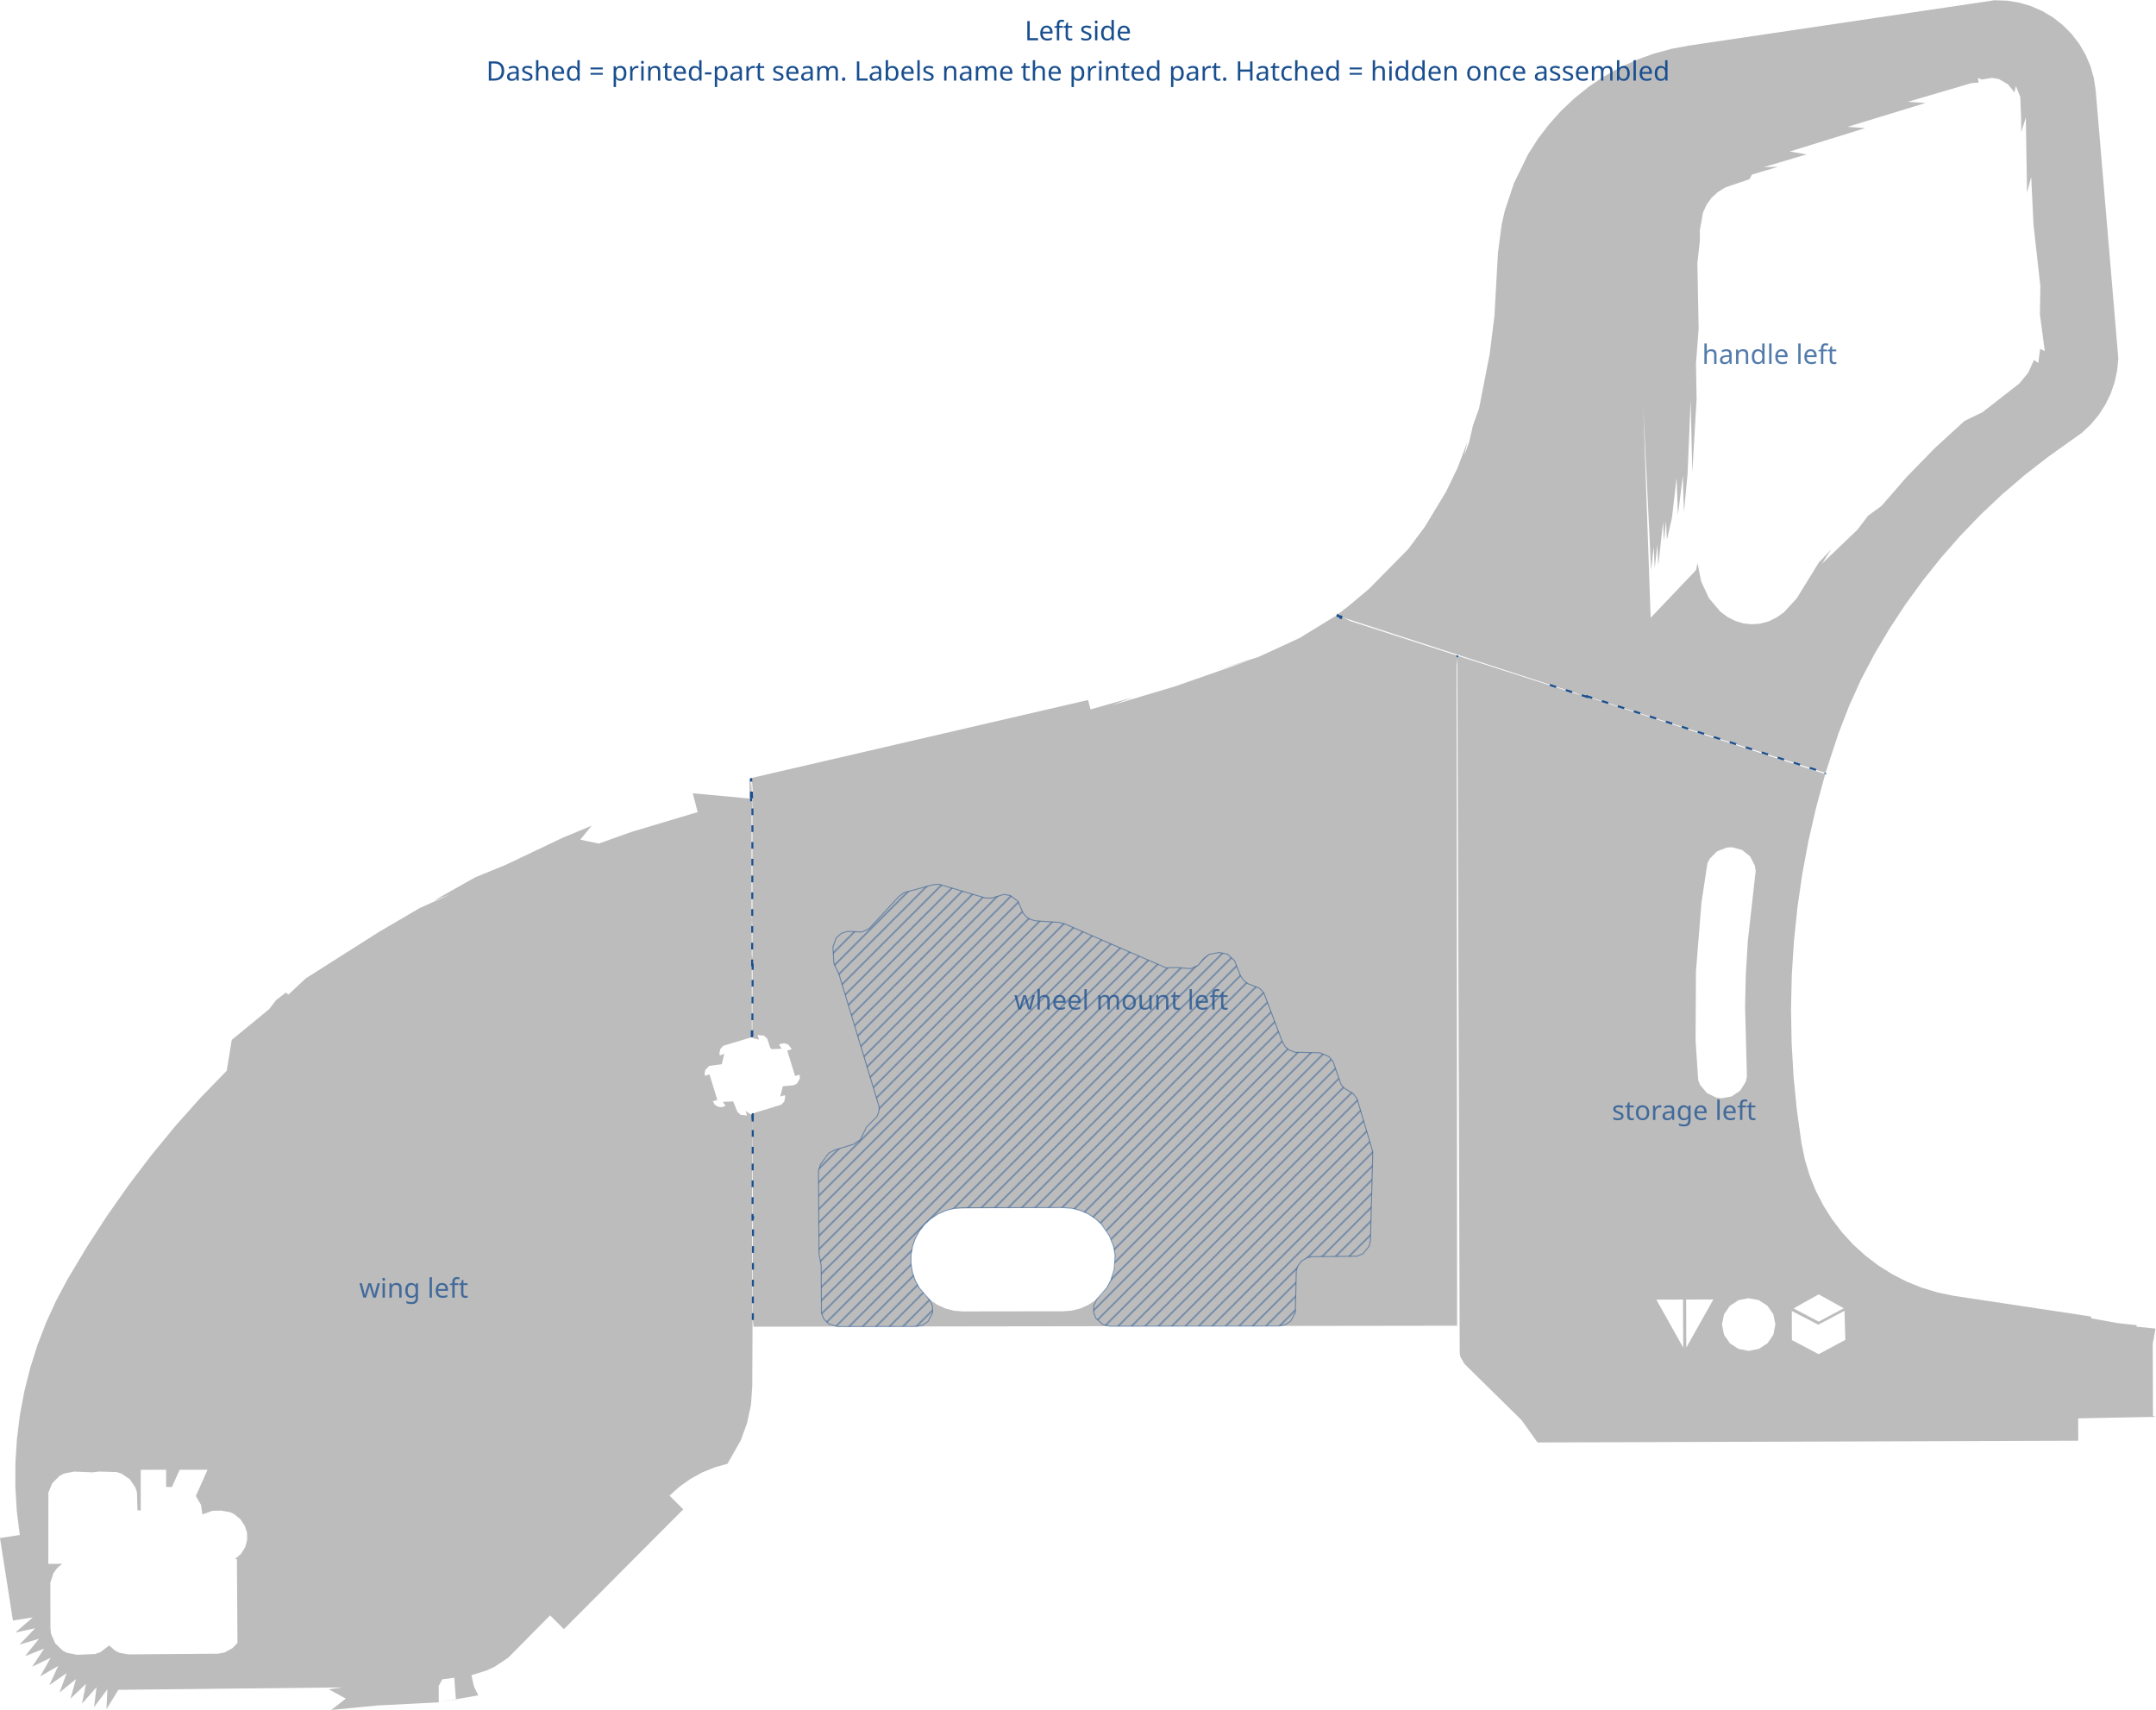
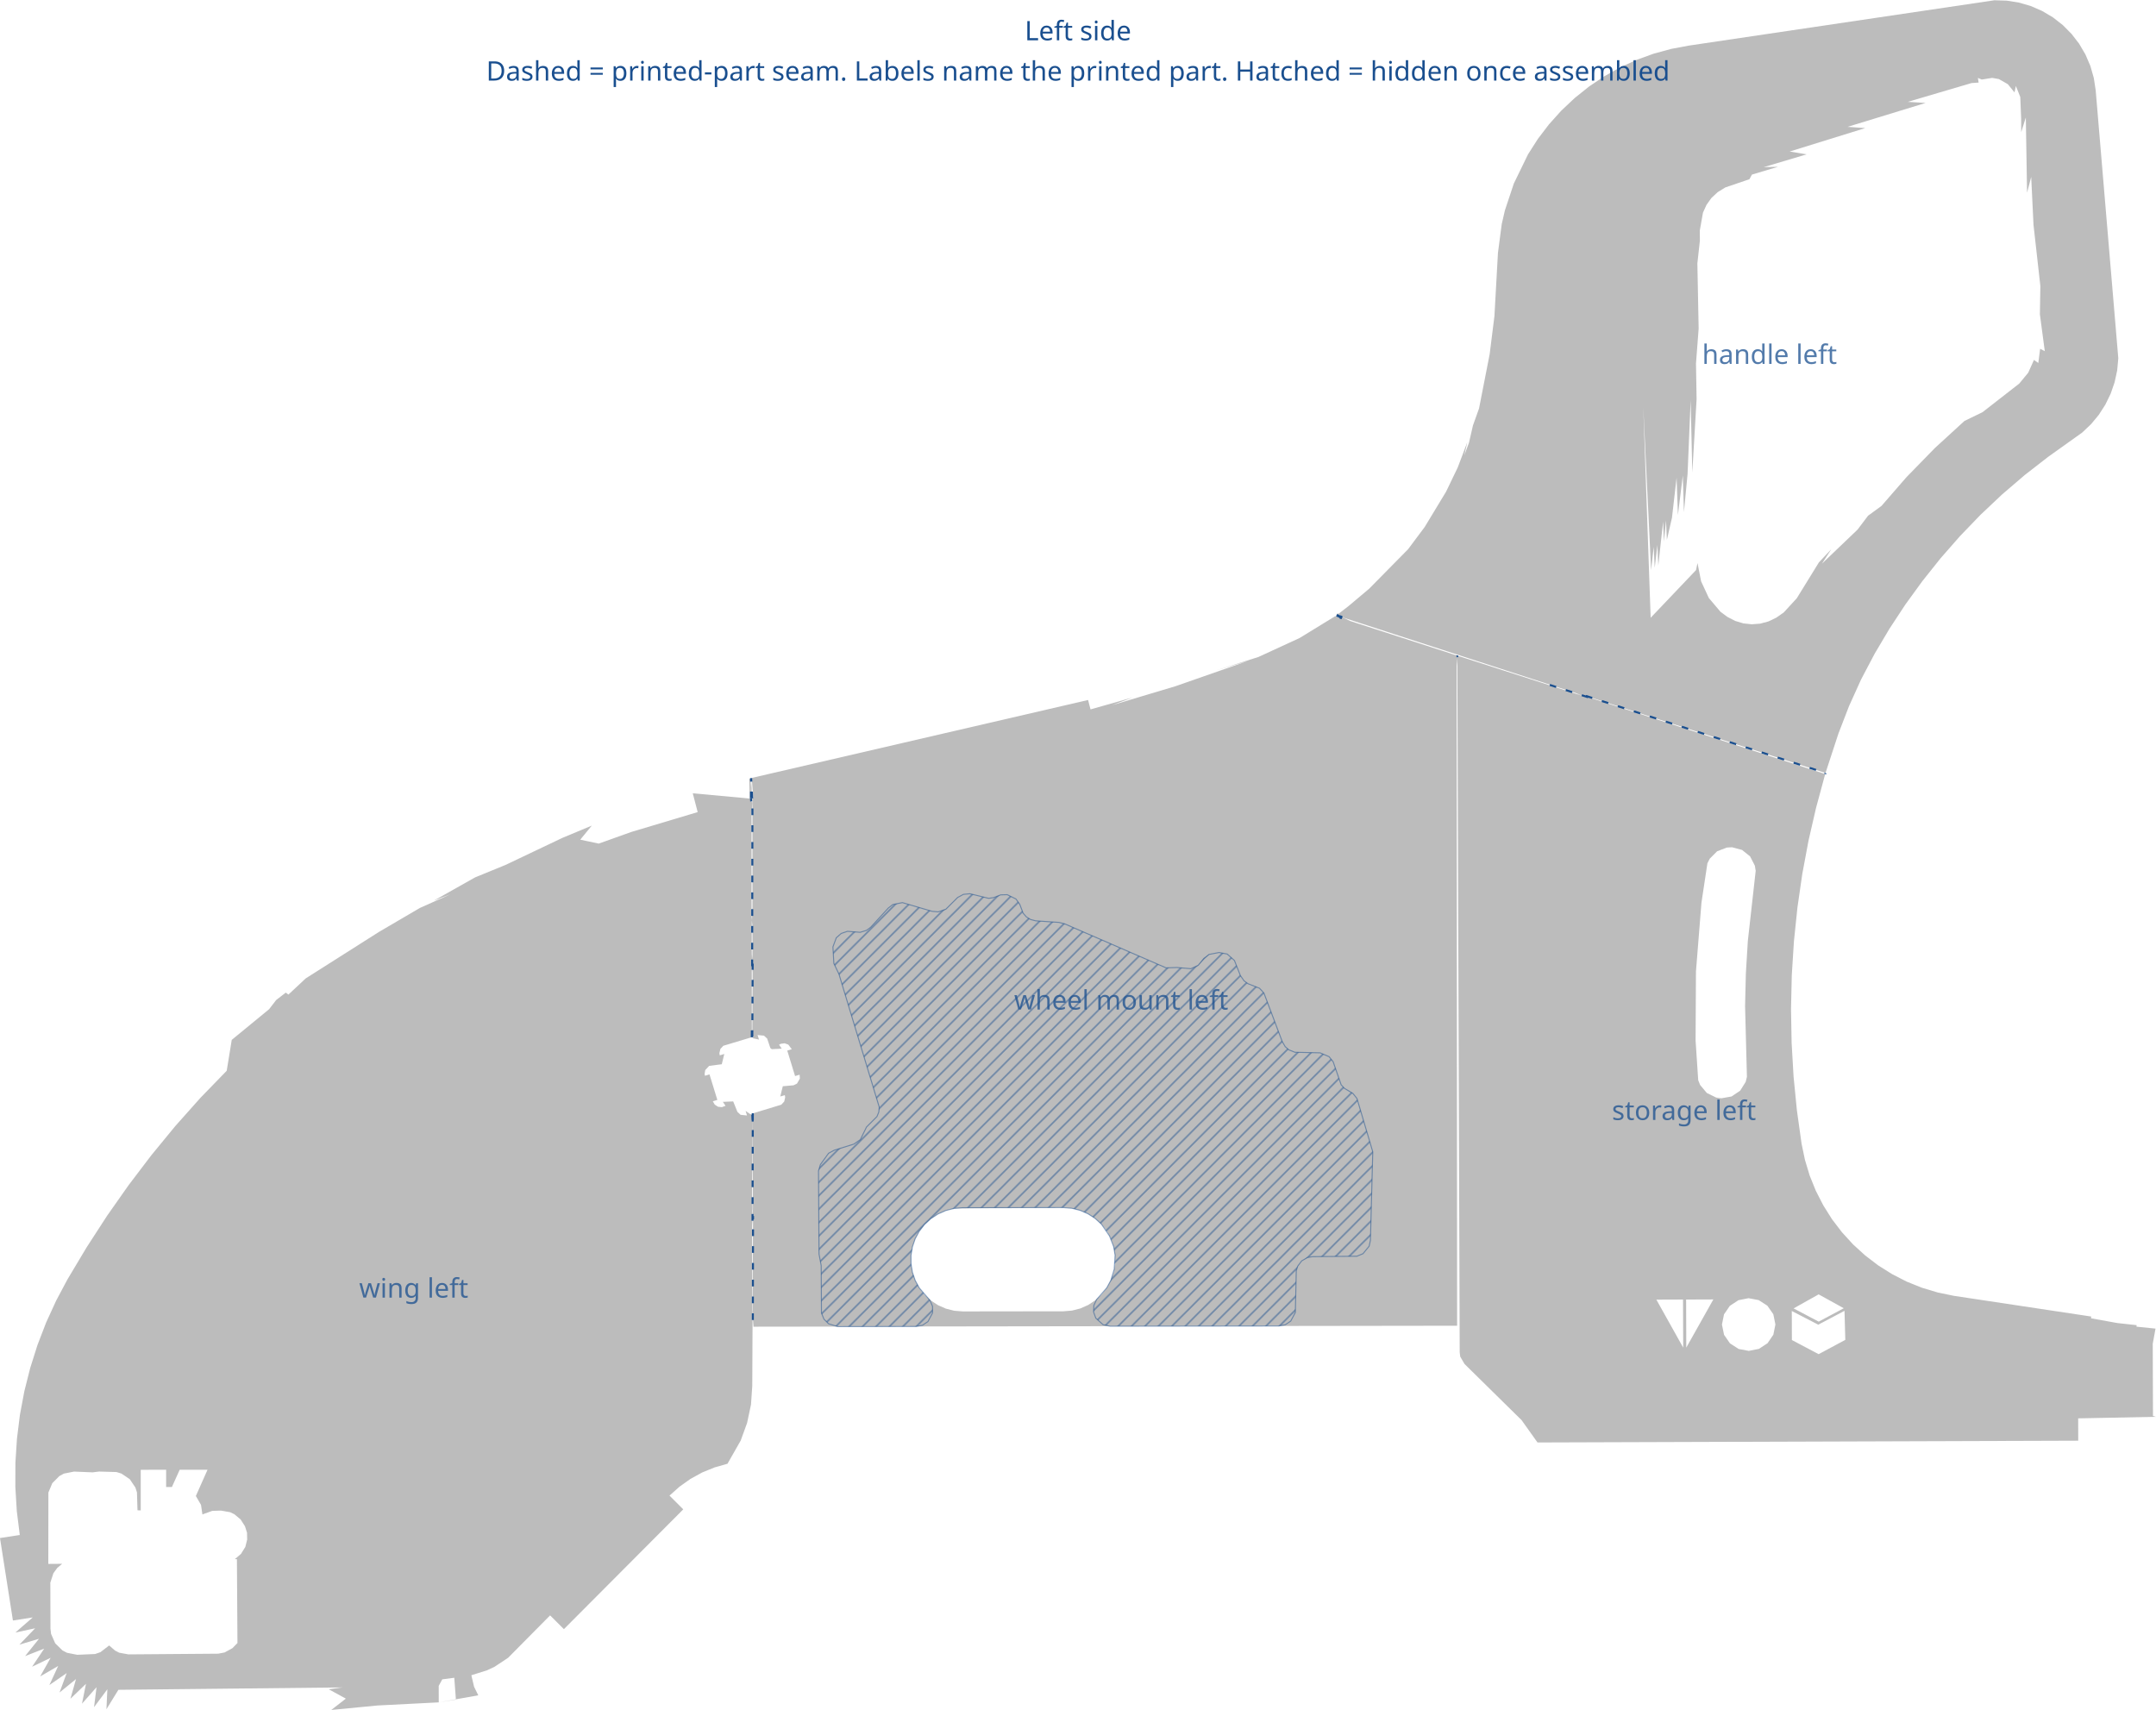
<svg xmlns="http://www.w3.org/2000/svg" width="642.1mm" height="509.3mm" viewBox="0 0 642.1 509.3" version="1.1">
  <defs>
    <pattern id="hidden" width="4" height="4" patternUnits="userSpaceOnUse">
      <path d="M-1 1 L1 -1 M0 4 L4 0 M3 5 L5 3" stroke="#1a4f8f" stroke-width="0.5" stroke-opacity="0.45" />
    </pattern>
  </defs>
  <path d="M581.88 385.95 L577.09 384.96 L572.41 383.55 L567.87 381.73 L563.52 379.5 L559.38 376.9 L555.5 373.94 L551.89 370.65 L548.59 367.04 L545.62 363.16 L543.02 359.02 L540.79 354.67 L538.96 350.14 L537.55 345.46 L536.55 340.68 L535.15 330.69 L534.16 320.65 L533.58 310.59 L533.4 300.5 L533.63 290.42 L534.27 280.35 L535.31 270.32 L536.75 260.34 L538.6 250.43 L540.86 240.6 L543.67 230.22 L472.31 207.27 L469.43 206.56 L472.08 207.51 L434.02 195.28 L434.73 402.81 L434.89 404.08 L436.17 406.26 L453.17 422.99 L457.9 429.63 L618.94 429.1 L618.92 422.45 L642.03 421.99 L641.2 421.73 L641.13 400.22 L641.96 395.72 L636.29 395.14 L636.33 394.69 L630.65 394.07 L622.76 392.65 L622.8 392.12 Z M515.82 252.35 L518.81 253.14 L521.22 255.08 L522.63 257.83 L522.88 259.37 L520.54 280.26 L519.95 289.98 L519.72 299.71 L520.27 320.72 L519.9 322.23 L518.26 324.85 L515.69 326.58 L512.65 327.12 L511.11 326.9 L508.33 325.54 L506.34 323.17 L505.76 321.73 L504.98 309.92 L505.09 289.35 L506.73 268.84 L508.5 257.13 L509.2 255.75 L511.38 253.56 L514.27 252.44 Z M549.33 390.42 L549.57 399.07 L541.63 403.33 L533.66 399.12 L533.63 390.47 L541.52 394.55 Z M541.63 385.52 L549.11 389.65 L541.65 393.64 L534.17 389.7 Z M523.78 387.23 L526.36 388.9 L528.13 391.44 L528.75 394.49 L528.14 397.53 L526.4 400.08 L523.83 401.76 L520.82 402.35 L517.8 401.78 L515.22 400.11 L513.46 397.57 L512.83 394.52 L513.44 391.48 L515.18 388.94 L517.75 387.25 L520.76 386.66 Z M510.27 387.03 L502.21 401.38 L502.16 387.06 Z M493.3 387.09 L501.24 387.06 L501.29 401.38 Z M630.87 106.71 L624.14 26.92 L623.58 23.24 L622.56 19.66 L621.09 16.24 L619.21 13.03 L616.94 10.09 L614.32 7.45 L611.4 5.17 L608.21 3.28 L604.82 1.8 L601.27 0.77 L597.64 0.19 L593.97 0.08 L503.04 13.57 L497.74 14.56 L492.52 15.98 L487.41 17.83 L482.47 20.1 L477.72 22.76 L473.2 25.81 L468.95 29.22 L464.98 32.96 L461.33 37.02 L458.02 41.36 L455.08 45.96 L450.85 54.66 L448.19 62.66 L447.24 66.78 L446.12 75.32 L445.07 94.18 L443.65 105.5 L440.49 121.65 L438.67 126.74 L437.5 131.84 L436.08 135.65 L437.01 131.66 L434.15 139.21 L430.68 146.43 L424.31 156.95 L419.36 163.58 L407.77 175.34 L401.61 180.52 L398.62 182.83 L398.3 182.66 L398.15 183.17 L400.43 184 L398.51 183.12 L398.12 183.23 L398.41 183.4 L398.17 182.99 L398.09 183.31 L543.57 230.54 L547.53 218.46 L550.68 210.31 L554.27 202.37 L558.31 194.7 L562.71 187.28 L567.46 180.05 L572.56 173.03 L578 166.21 L583.77 159.63 L589.87 153.3 L596.28 147.25 L602.99 141.5 L609.98 136.07 L620.14 128.82 L622.75 126.34 L625.06 123.56 L627.02 120.51 L628.6 117.26 L629.78 113.84 L630.54 110.31 Z M601.94 35.33 L601.96 39.35 L603.33 34.98 L603.7 57.4 L604.93 52.68 L605.62 66.98 L607.66 85.19 L607.52 93.62 L608.98 104.59 L607.59 103.88 L607.05 108.11 L605.75 107.2 L604.05 111 L601.38 114.24 L590.43 122.77 L585.05 125.38 L576.24 133.45 L567.77 142.14 L560.34 150.69 L556.35 153.6 L553.2 157.76 L542.62 167.88 L545.4 163.58 L541.71 167.5 L535.11 178.2 L531.23 182.42 L529.02 183.97 L526.67 185.09 L524.21 185.75 L521.7 185.94 L519.21 185.67 L516.79 184.94 L514.5 183.77 L512.4 182.22 L508.93 178.12 L506.62 173.13 L505.55 167.69 L505.11 169.8 L491.6 184 L489.4 121.22 L491.73 169.8 L492.51 162.89 L492.81 169.13 L493.6 162.32 L493.88 168.45 L495.3 155.4 L495.56 161.27 L496.18 155 L496.43 160.8 L497.95 154.19 L499.32 142.27 L499.72 153.37 L501.17 141.66 L501.51 152.55 L502.59 141.2 L503.51 119.15 L504 140.76 L505.28 118.88 L505.1 108.26 L505.89 97.87 L505.51 78.43 L506.26 71.67 L506.23 68.68 L507.18 63.33 L508.23 61.02 L509.68 58.98 L511.56 57.23 L513.85 55.82 L521.02 53.38 L521.76 52 L529.53 49.68 L525.28 49.78 L538.06 45.97 L533 45.13 L555.52 38.15 L550.24 37.78 L573.5 30.66 L568.16 30.34 L587.17 24.74 L589.28 24.59 L589.05 23.21 L590.21 23.69 L593.3 23.2 L595.31 23.55 L597.97 25.07 L599.96 27.52 L600.37 25.6 L601.68 28.9 Z M20.07 381.1 L16.71 387.42 L13.73 393.93 L11.16 400.61 L9 407.44 L7.25 414.38 L5.93 421.42 L5.05 428.52 L4.59 435.68 L4.57 442.85 L5 450.03 L5.89 457.18 L0 458.1 L3.85 482.66 L9.75 481.74 L4.58 486.24 L10.47 484.97 L5.79 489.84 L11.61 488.1 L7.48 493.26 L13.16 491.04 L9.55 496.43 L15.08 493.76 L11.97 499.31 L17.33 496.2 L14.71 501.88 L19.86 498.32 L17.73 504.1 L22.64 500.1 L20.98 505.96 L25.61 501.51 L24.42 507.43 L28.75 502.52 L28.01 508.47 L31.98 503.13 L31.7 509.08 L35.26 503.3 L102.03 502.59 L97.91 503.14 L103 505.93 L98.66 509.3 L112.41 507.97 L130.67 507.04 L142.44 504.94 L141.19 502.4 L140.38 498.96 L145.05 497.49 L147.27 496.45 L151.33 493.76 L163.83 481.13 L167.94 485.23 L203.49 449.55 L199.39 445.46 L202.37 442.8 L205.62 440.49 L209.12 438.57 L212.82 437.06 L216.66 435.97 L220.59 429.07 L222.5 423.82 L223.66 418.36 L224.04 412.79 L224.27 362.19 L224.04 359.35 L223.97 362.17 L224.11 365.01 L224.21 359.38 L224.05 331.66 L223.54 331.91 L222.06 330.88 L222.47 332.24 L220.57 332.05 L219.62 331.17 L218.36 328.05 L215.28 328.18 L216.08 329.35 L214.99 329.76 L213.84 329.64 L212.87 329.01 L212.29 328.01 L213.64 327.6 L211.3 320 L209.95 320.42 L209.85 319.85 L210.04 318.71 L211.21 317.46 L214.96 316.98 L215.71 313.92 L214.36 314.33 L214.25 313.69 L214.54 312.43 L215.42 311.48 L223.89 308.93 L223.91 306.5 L223.74 308.9 L224.05 308.85 L224.16 287.01 L223.94 284.27 L223.86 287.05 L224 289.79 L224.1 284.23 L224.09 239.18 L223.7 231.77 L223.76 237.73 L223.54 231.85 L223.15 231.95 L223.28 237.84 L206.32 236.28 L207.78 241.88 L188.03 247.79 L178.32 251.26 L172.81 250.09 L176.24 245.91 L167.51 249.55 L150.57 257.61 L141.5 261.32 L129.2 268.25 L134.11 266.38 L125.06 270.42 L112.84 277.58 L91.05 291.41 L85.89 296.23 L85.12 295.64 L82.26 297.84 L80.15 300.58 L69.02 309.72 L67.52 318.92 L59.67 327.01 L52.2 335.4 L45.08 344.07 L38.31 352.98 L31.88 362.13 L25.8 371.51 Z M130.67 507.04 L130.66 502.13 L131.72 500.18 L135.29 499.71 L135.78 506.21 Z M29.5 438.29 L34.7 438.44 L36.17 438.9 L38.65 440.57 L40.33 443.06 L40.79 444.52 L40.95 449.83 L41.91 449.87 L41.91 437.77 L49.48 437.76 L49.48 442.89 L51.2 442.89 L53.51 437.76 L61.81 437.75 L58.33 445.57 L59.87 448.23 L60.28 451.06 L63.23 450 L65.8 449.92 L68.54 450.4 L69.79 451 L71.65 452.55 L72.96 454.58 L73.57 456.51 L73.61 458.55 L73.07 460.73 L71.78 462.81 L69.94 464.38 L70.56 464.38 L70.72 489.36 L69.23 490.89 L66.91 492.17 L64.99 492.54 L38.25 492.75 L35.51 492.25 L34.26 491.61 L32.51 490.09 L29.91 492.09 L28.33 492.64 L22.99 492.87 L19.94 492.27 L18.59 491.56 L16.44 489.45 L15.21 486.65 L15.03 485.07 L14.99 471.38 L15.9 468.58 L17.04 467.01 L18.51 465.77 L14.39 465.8 L14.41 444.55 L15.58 441.75 L17.68 439.64 L19.01 438.91 L22.05 438.3 L27.59 438.53 Z M238.14 320.09 L238.22 321.24 L237.37 322.73 L236.33 323.25 L233.13 323.53 L232.38 326.59 L233.74 326.18 L233.84 326.82 L233.56 328.08 L232.68 329.03 L224.05 331.66 L223.95 359.38 L224.17 362.22 L224.25 359.4 L224.1 356.56 L224 362.19 L224.03 390.34 L224.41 395.15 L433.96 394.86 L433.81 198.28 L434.1 195.31 L402.19 184.99 L399.09 183.52 L398.45 183.29 L398.1 183.4 L398.35 183.57 L399.05 183.66 L397.72 183.04 L398.37 183.52 L397.56 183.58 L387.06 190.02 L374.8 195.67 L362.3 199.64 L371.74 196.82 L350.06 204.39 L331.23 210.03 L337.39 207.71 L324.78 211.29 L324.05 208.49 L223.89 231.7 L224.32 237.57 L223.96 237.72 L223.5 231.78 L223.72 238.7 L224.05 239.05 L223.83 242.47 L223.83 273.09 L224.05 275.81 L224.13 273.02 L223.98 270.31 L223.88 275.88 L223.91 306.5 L224.05 308.85 L224.56 308.6 L224.1 309.2 L226.04 309.63 L225.62 308.28 L227.53 308.46 L228.48 309.34 L229.42 312.14 L229.85 312.49 L232.81 312.33 L232.02 311.16 L232.54 310.89 L233.68 310.74 L234.77 311.13 L235.81 312.5 L234.46 312.91 L236.79 320.5 Z M316.72 390.56 L286.73 390.6 L284.19 390.4 L281.71 389.77 L279.38 388.75 L277.24 387.36 L275.36 385.63 L273.79 383.62 L272.57 381.38 L271.74 378.97 L271.32 376.45 L271.31 373.9 L271.73 371.38 L272.55 368.97 L273.76 366.73 L275.33 364.71 L277.2 362.98 L279.34 361.58 L281.67 360.55 L284.14 359.92 L316.68 359.67 L319.22 359.88 L321.69 360.5 L324.03 361.52 L326.17 362.91 L328.05 364.64 L329.62 366.65 L330.84 368.89 L331.67 371.3 L332.09 373.82 L332.1 376.37 L331.68 378.88 L330.85 381.3 L329.64 383.54 L328.08 385.56 L326.2 387.29 L324.07 388.69 L321.74 389.72 L319.26 390.35 Z" fill="#bcbcbc" fill-rule="evenodd" />
-   <path d="M249.56 395.13 L272.83 395.09 L274.74 394.71 L276.36 393.62 L277.73 391.06 L277.73 389.11 L276.98 387.31 L273.79 383.62 L272.57 381.38 L271.74 378.97 L271.32 376.45 L271.31 373.9 L271.73 371.38 L272.55 368.97 L273.76 366.73 L275.33 364.71 L277.2 362.98 L279.34 361.58 L281.67 360.55 L284.14 359.92 L286.69 359.71 L316.68 359.67 L319.22 359.88 L321.69 360.5 L324.03 361.52 L326.17 362.91 L328.05 364.64 L330.44 368.14 L331.67 371.3 L332.09 373.82 L331.83 378.05 L330.85 381.3 L329.64 383.54 L326.58 387.07 L325.77 388.84 L325.69 390.79 L326.36 392.62 L328.53 394.55 L330.63 395.01 L380.88 394.94 L382.79 394.56 L384.41 393.47 L385.78 390.91 L386.06 378.49 L386.5 377.1 L387.67 375.55 L389.35 374.57 L390.86 374.29 L404.12 374.16 L405.92 373.41 L407.76 371.17 L408.14 369.41 L408.84 343.07 L404.14 327.19 L402.92 325.67 L400.41 324.16 L399.42 323.09 L397.04 316.24 L395.82 314.72 L393.15 313.58 L385.65 313.41 L383.85 312.69 L382.75 311.72 L381.86 310.19 L376.42 295.77 L375.1 294.34 L371.68 292.99 L370.5 292.13 L369.42 290.58 L367.64 286.08 L365.48 284.15 L363.06 283.7 L360.08 284.27 L358.53 285.46 L356.86 287.5 L354.66 288.52 L350.51 288.16 L347.29 288.27 L317.03 275.14 L315.36 274.73 L308.44 274.26 L306.91 273.86 L305.67 273.09 L304.71 271.99 L303.21 268.49 L300.91 266.72 L298.98 266.4 L295.42 267.47 L293.5 267.47 L279.63 263.37 L277.87 263.51 L269.23 265.87 L267.73 266.99 L258.84 276.59 L256.65 277.61 L252.39 277.39 L250.54 278.02 L249.07 279.31 L248.06 282.03 L248.34 286.96 L249.85 290.11 L261.86 329.76 L261.72 331.22 L261.17 332.57 L258.06 335.69 L256.23 339.43 L254.28 340.77 L248.49 342.57 L246.77 343.49 L244.33 346.86 L243.77 348.73 L243.92 373.5 L244.57 376.97 L244.65 391.1 L245.39 392.9 L246.77 394.28 Z" fill="url(#hidden)" fill-rule="evenodd" stroke="#1a4f8f" stroke-width="0.3" stroke-opacity="0.5" />
+   <path d="M249.56 395.13 L272.83 395.09 L274.74 394.71 L276.36 393.62 L277.73 391.06 L277.73 389.11 L276.98 387.31 L273.79 383.62 L272.57 381.38 L271.74 378.97 L271.32 376.45 L271.31 373.9 L271.73 371.38 L272.55 368.97 L273.76 366.73 L275.33 364.71 L277.2 362.98 L279.34 361.58 L281.67 360.55 L284.14 359.92 L286.69 359.71 L316.68 359.67 L319.22 359.88 L321.69 360.5 L324.03 361.52 L326.17 362.91 L328.05 364.64 L330.44 368.14 L331.67 371.3 L332.09 373.82 L331.83 378.05 L330.85 381.3 L329.64 383.54 L326.58 387.07 L325.77 388.84 L325.69 390.79 L326.36 392.62 L328.53 394.55 L330.63 395.01 L380.88 394.94 L382.79 394.56 L384.41 393.47 L385.78 390.91 L386.06 378.49 L386.5 377.1 L387.67 375.55 L389.35 374.57 L390.86 374.29 L404.12 374.16 L405.92 373.41 L407.76 371.17 L408.14 369.41 L408.84 343.07 L404.14 327.19 L402.92 325.67 L400.41 324.16 L399.42 323.09 L397.04 316.24 L395.82 314.72 L393.15 313.58 L385.65 313.41 L383.85 312.69 L382.75 311.72 L381.86 310.19 L376.42 295.77 L375.1 294.34 L371.68 292.99 L370.5 292.13 L369.42 290.58 L367.64 286.08 L365.48 284.15 L363.06 283.7 L360.08 284.27 L358.53 285.46 L356.86 287.5 L354.66 288.52 L350.51 288.16 L347.29 288.27 L317.03 275.14 L315.36 274.73 L308.44 274.26 L306.91 273.86 L305.67 273.09 L304.71 271.99 L303.7 269.34 L302.56 267.75 L299.96 266.47 L298.01 266.53 L295.89 267.35 L294.44 267.56 L288.87 266.19 L286.93 266.38 L285.21 267.3 L281.71 270.79 L279.43 271.59 L277.59 271.43 L268.76 268.84 L265.91 269.4 L264.57 270.44 L259.3 276.18 L258.03 277.12 L256.17 277.68 L252.39 277.39 L250.54 278.02 L249.07 279.31 L248.06 282.03 L248.34 286.96 L249.85 290.11 L261.86 329.76 L261.72 331.22 L261.17 332.57 L258.06 335.69 L256.23 339.43 L254.28 340.77 L248.49 342.57 L246.77 343.49 L244.33 346.86 L243.77 348.73 L243.92 373.5 L244.57 376.97 L244.65 391.1 L245.39 392.9 L246.77 394.28 Z" fill="url(#hidden)" fill-rule="evenodd" stroke="#1a4f8f" stroke-width="0.3" stroke-opacity="0.5" />
  <polyline points="433.91,195.53 434,195.59" fill="none" stroke="#1a4f8f" stroke-width="0.6" stroke-dasharray="2 3" />
  <polyline points="434.13,195.53 434.03,195.45" fill="none" stroke="#1a4f8f" stroke-width="0.6" stroke-dasharray="2 3" />
  <polyline points="433.89,195.6 434.1,195.31" fill="none" stroke="#1a4f8f" stroke-width="0.6" stroke-dasharray="2 3" />
  <polyline points="472.31,207.27 543.67,230.22 543.57,230.54" fill="none" stroke="#1a4f8f" stroke-width="0.6" stroke-dasharray="2 3" />
  <polyline points="461.56,204 474.93,208.3" fill="none" stroke="#1a4f8f" stroke-width="0.6" stroke-dasharray="2 3" />
  <polyline points="398.98,183.9 399.62,184.15" fill="none" stroke="#1a4f8f" stroke-width="0.6" stroke-dasharray="2 3" />
  <polyline points="398.09,183.31 399.65,184.03" fill="none" stroke="#1a4f8f" stroke-width="0.6" stroke-dasharray="2 3" />
  <polyline points="398.12,183.23 398.41,183.4" fill="none" stroke="#1a4f8f" stroke-width="0.6" stroke-dasharray="2 3" />
  <polyline points="399.68,183.93 398.15,183.17" fill="none" stroke="#1a4f8f" stroke-width="0.6" stroke-dasharray="2 3" />
  <polyline points="399.09,183.52 399.71,183.81" fill="none" stroke="#1a4f8f" stroke-width="0.6" stroke-dasharray="2 3" />
  <polyline points="224.18,334.05 224.05,331.66" fill="none" stroke="#1a4f8f" stroke-width="0.6" stroke-dasharray="2 3" />
  <polyline points="224.2,331.58 224.11,365.01" fill="none" stroke="#1a4f8f" stroke-width="0.6" stroke-dasharray="2 3" />
  <polyline points="224.21,393.16 224.27,362.19" fill="none" stroke="#1a4f8f" stroke-width="0.6" stroke-dasharray="2 3" />
  <polyline points="223.66,237.74 223.7,231.77 224.09,239.18 224,289.79" fill="none" stroke="#1a4f8f" stroke-width="0.6" stroke-dasharray="2 3" />
  <polyline points="224.05,308.85 224.16,287.01" fill="none" stroke="#1a4f8f" stroke-width="0.6" stroke-dasharray="2 3" />
  <polyline points="223.89,308.93 223.91,306.5" fill="none" stroke="#1a4f8f" stroke-width="0.6" stroke-dasharray="2 3" />
  <polyline points="223.66,237.74 223.72,238.7 223.66,237.74" fill="none" stroke="#1a4f8f" stroke-width="0.6" stroke-dasharray="2 3" />
  <text x="501.52" y="333.57" text-anchor="middle" font-family="sans-serif" font-size="8" fill="#1a4f8f" opacity="0.75">storage left</text>
  <text x="527" y="108.38" text-anchor="middle" font-family="sans-serif" font-size="8" fill="#1a4f8f" opacity="0.75">handle left</text>
  <text x="123.21" y="386.49" text-anchor="middle" font-family="sans-serif" font-size="8" fill="#1a4f8f" opacity="0.75">wing left</text>
  <text x="333.91" y="300.69" text-anchor="middle" font-family="sans-serif" font-size="8" fill="#1a4f8f" opacity="0.75">wheel mount left</text>
  <text x="321.05" y="12" text-anchor="middle" font-family="sans-serif" font-size="8" fill="#1a4f8f">Left side</text>
  <text x="321.05" y="24" text-anchor="middle" font-family="sans-serif" font-size="8" fill="#1a4f8f">Dashed = printed-part seam. Labels name the printed part. Hatched = hidden once assembled</text>
</svg>
